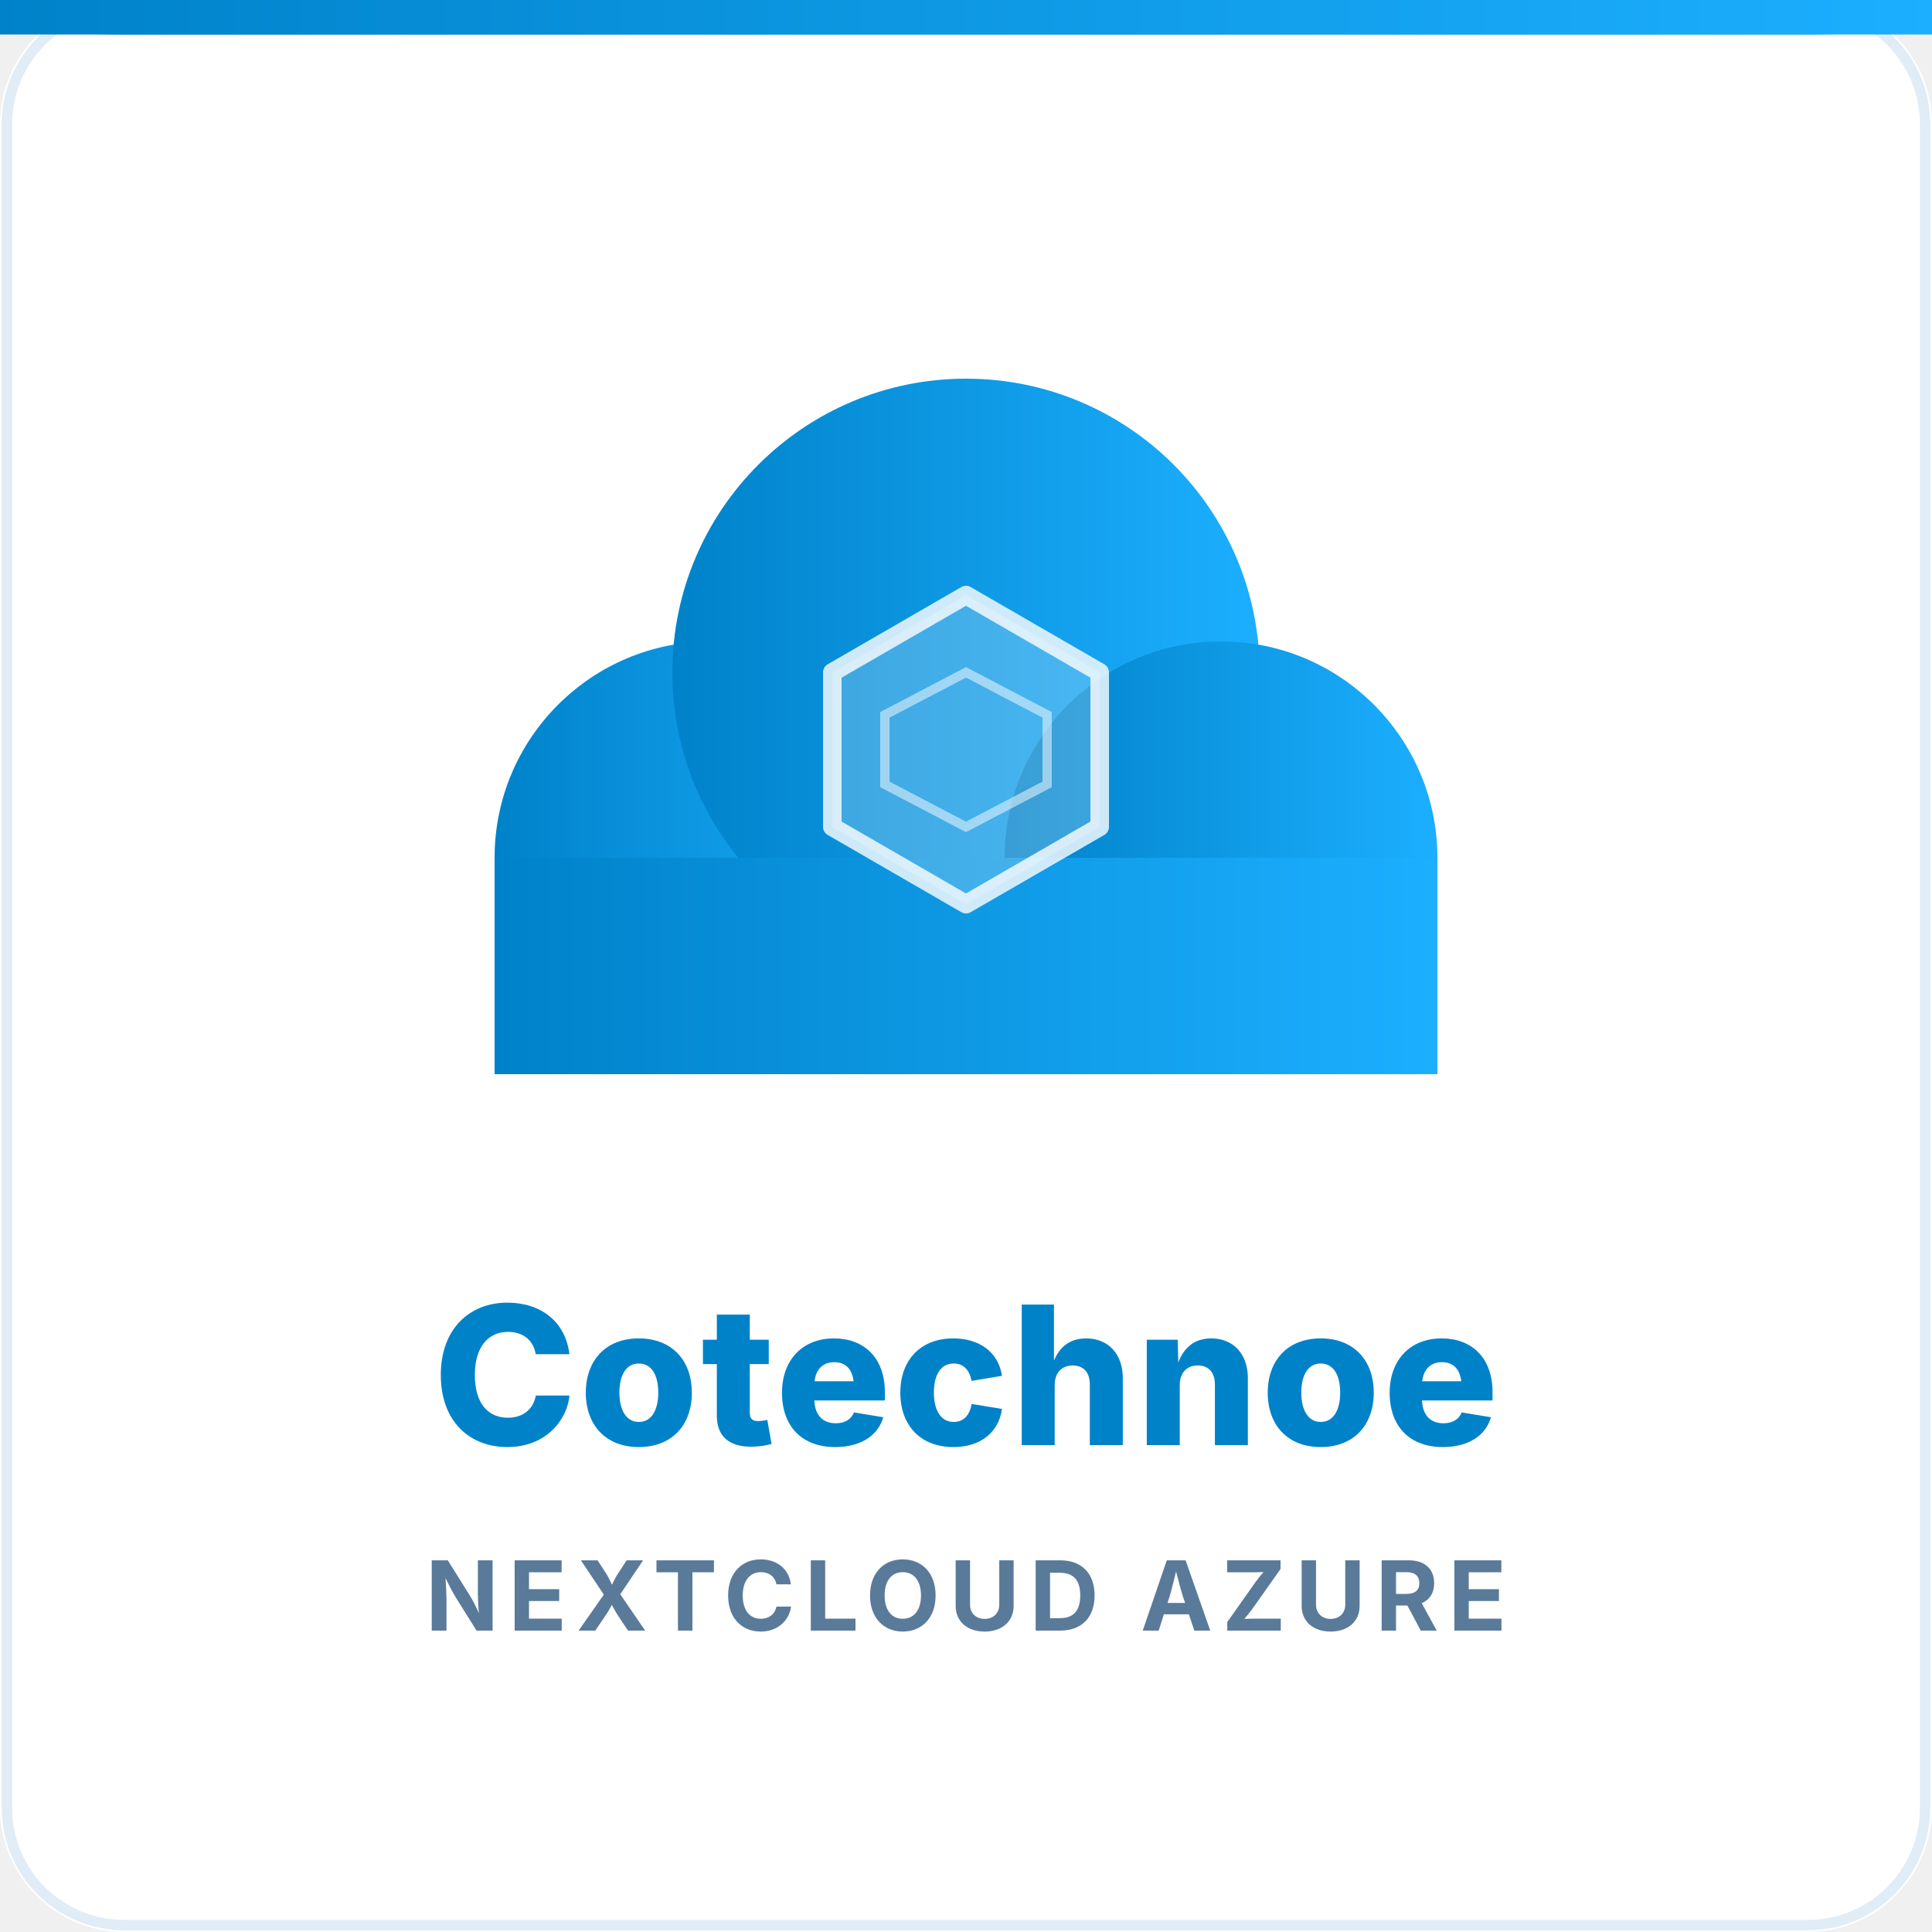
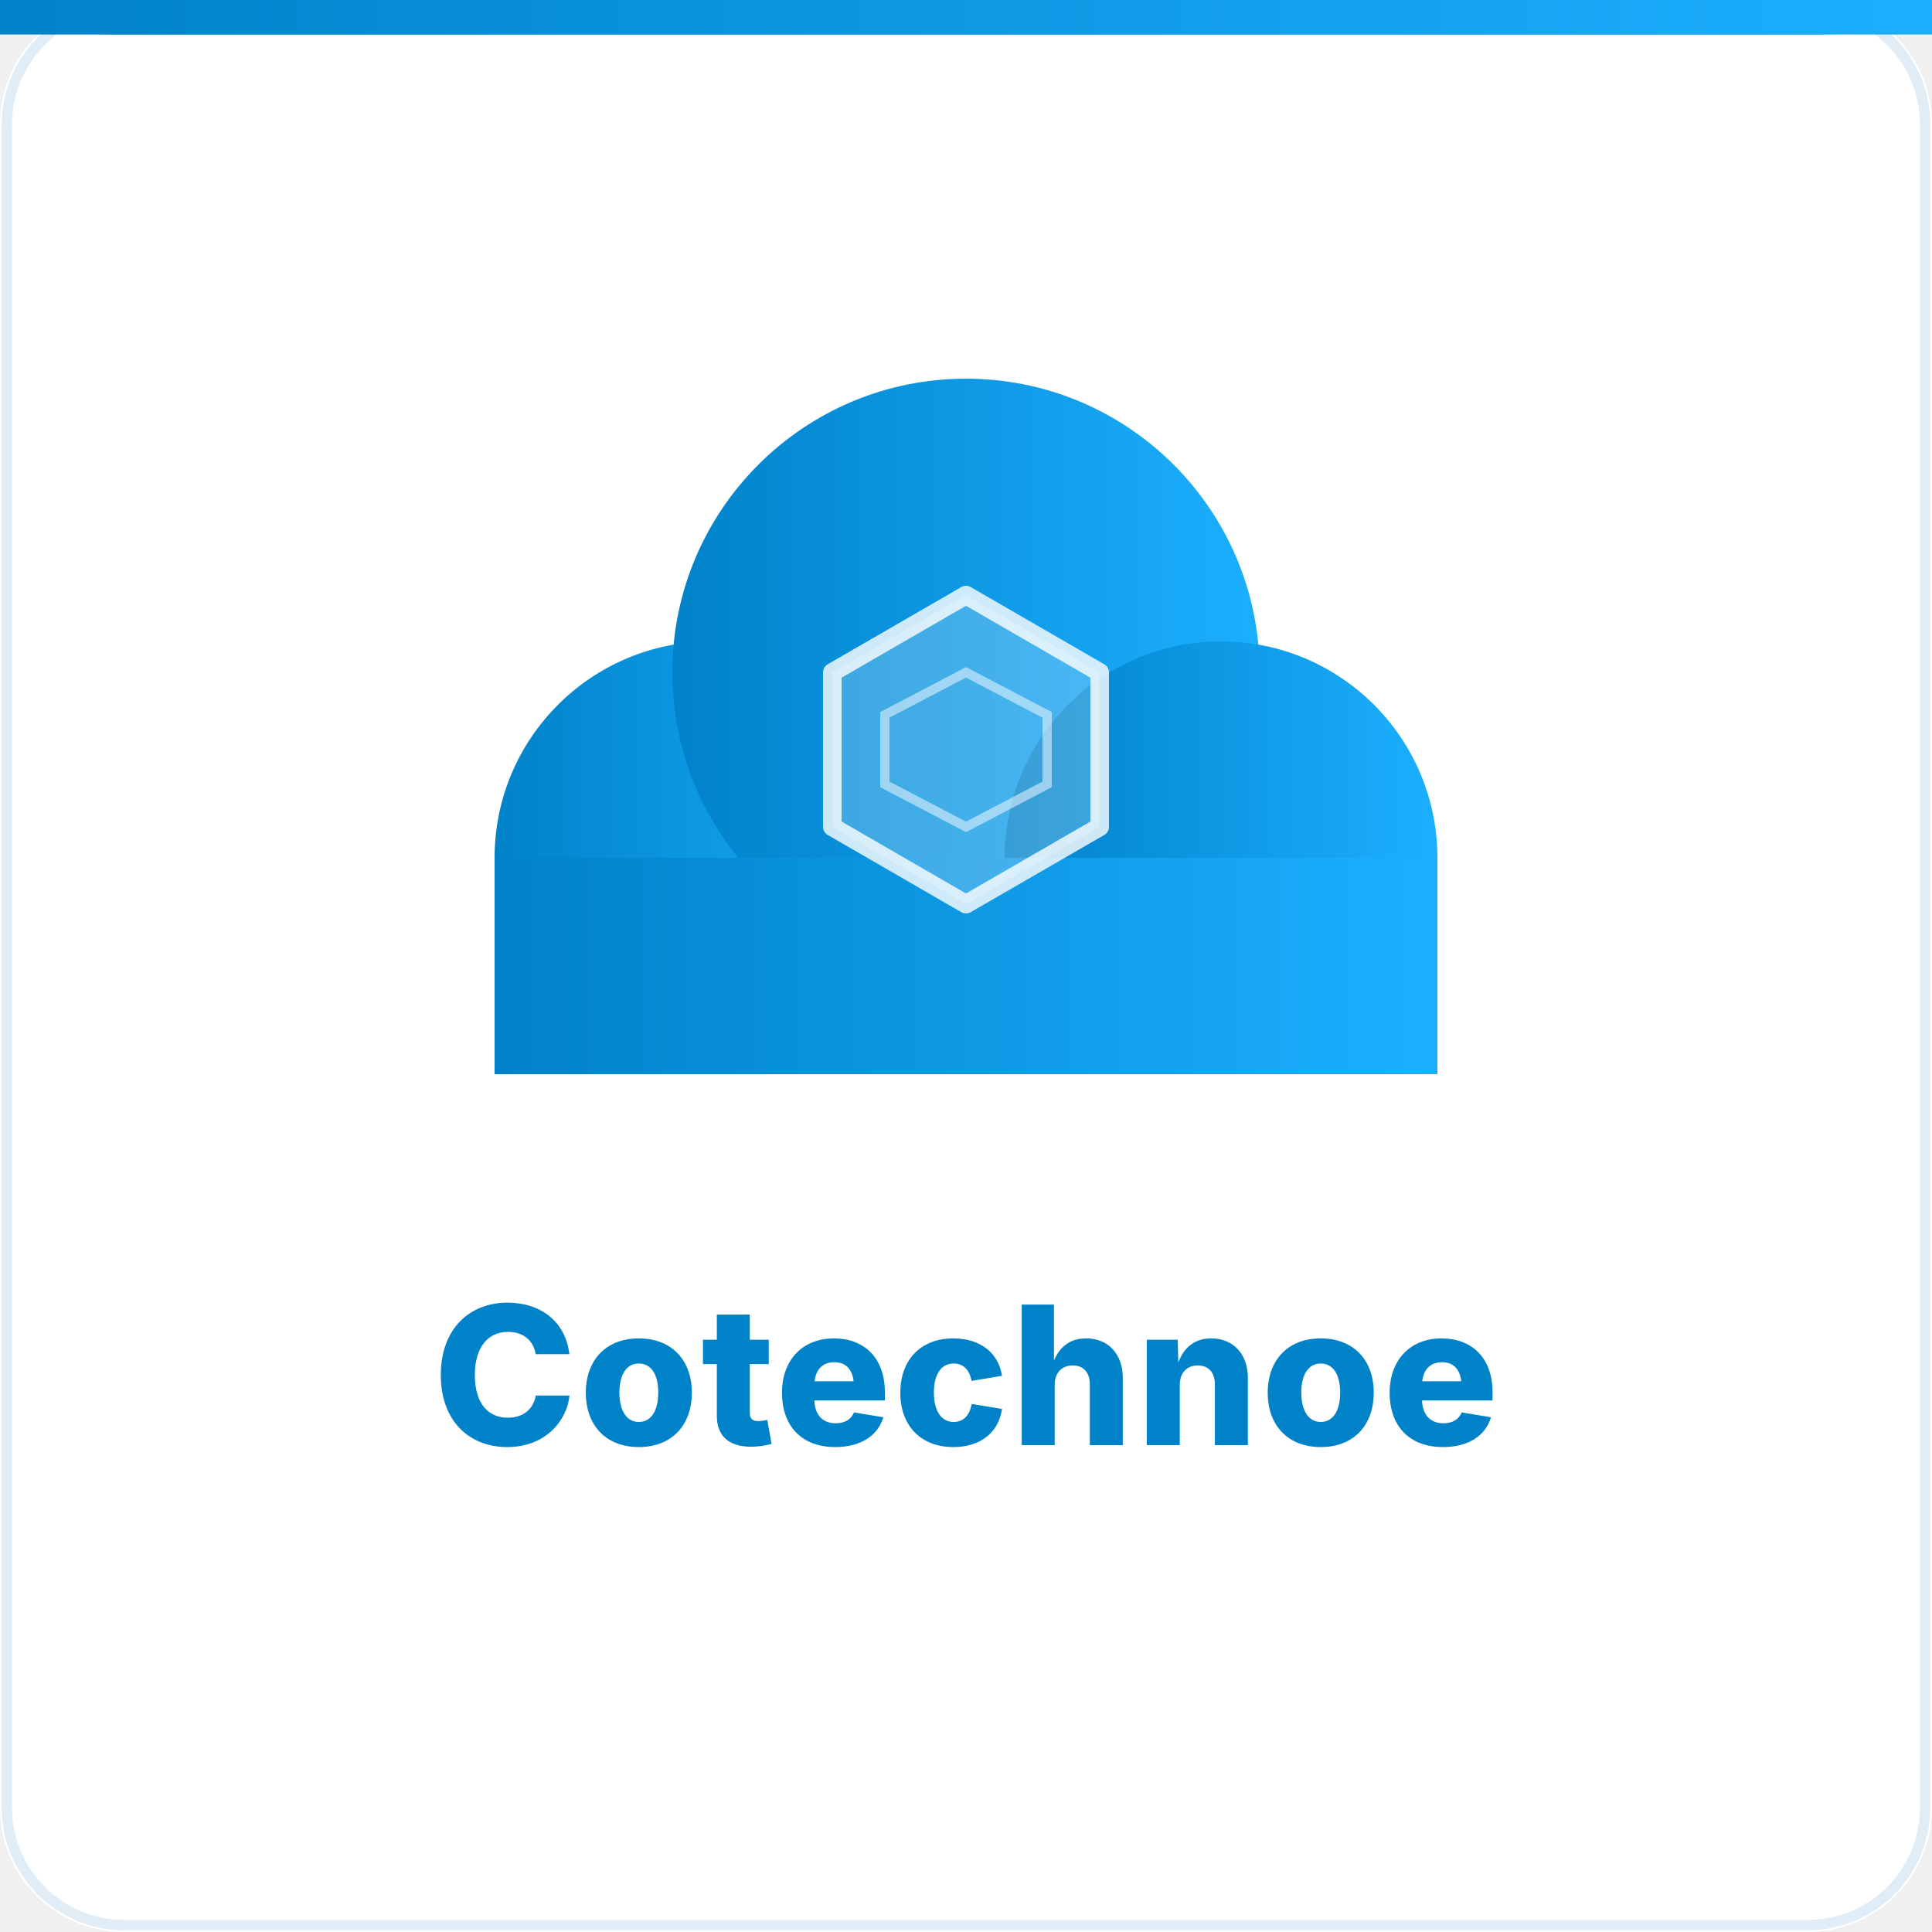
<svg xmlns="http://www.w3.org/2000/svg" viewBox="0 0 280 280" width="280" height="280">
  <defs>
    <linearGradient id="cloudGrad3" x1="0%" y1="0%" x2="100%" y2="0%">
      <stop offset="0%" stop-color="#0082C9" />
      <stop offset="100%" stop-color="#1CAFFF" />
    </linearGradient>
    <filter id="shadow3" x="-10%" y="-10%" width="120%" height="130%">
      <feDropShadow dx="0" dy="3" stdDeviation="4" flood-color="#0082C9" flood-opacity="0.15" />
    </filter>
  </defs>
  <rect width="280" height="280" fill="#FFFFFF" rx="18" />
  <rect width="278" height="278" x="1" y="1" fill="none" stroke="#E0ECF6" stroke-width="1.5" rx="17" />
  <rect width="280" height="5" fill="url(#cloudGrad3)" rx="0" />
  <rect width="280" height="5" fill="url(#cloudGrad3)" rx="18" />
  <g transform="translate(140 140) scale(1.12) translate(-140 -140)">
    <g fill="url(#cloudGrad3)">
      <circle cx="107" cy="126" r="28" />
      <circle cx="140" cy="102" r="38" />
      <circle cx="173" cy="126" r="28" />
      <rect x="79" y="126" width="122" height="28" />
    </g>
    <polygon points="157.3,102 140,92 122.7,102 122.7,122 140,132 157.3,122" fill="rgba(255,255,255,0.22)" stroke="rgba(255,255,255,0.80)" stroke-width="2.4" stroke-linejoin="round" />
    <polygon points="150.5,107.5 140,102 129.5,107.5 129.5,116.5 140,122 150.5,116.5" fill="none" stroke="rgba(255,255,255,0.50)" stroke-width="1.2" />
    <text x="140" y="202" text-anchor="middle" font-family="Inter, 'Helvetica Neue', Arial, sans-serif" font-weight="800" font-size="25" fill="#0082C9" letter-spacing="0.3">Cotechnoe</text>
-     <text x="140" y="226" text-anchor="middle" font-family="Inter, 'Helvetica Neue', Arial, sans-serif" font-weight="700" font-size="12.5" fill="#5A7A9A" letter-spacing="1.2">NEXTCLOUD AZURE</text>
  </g>
</svg>
